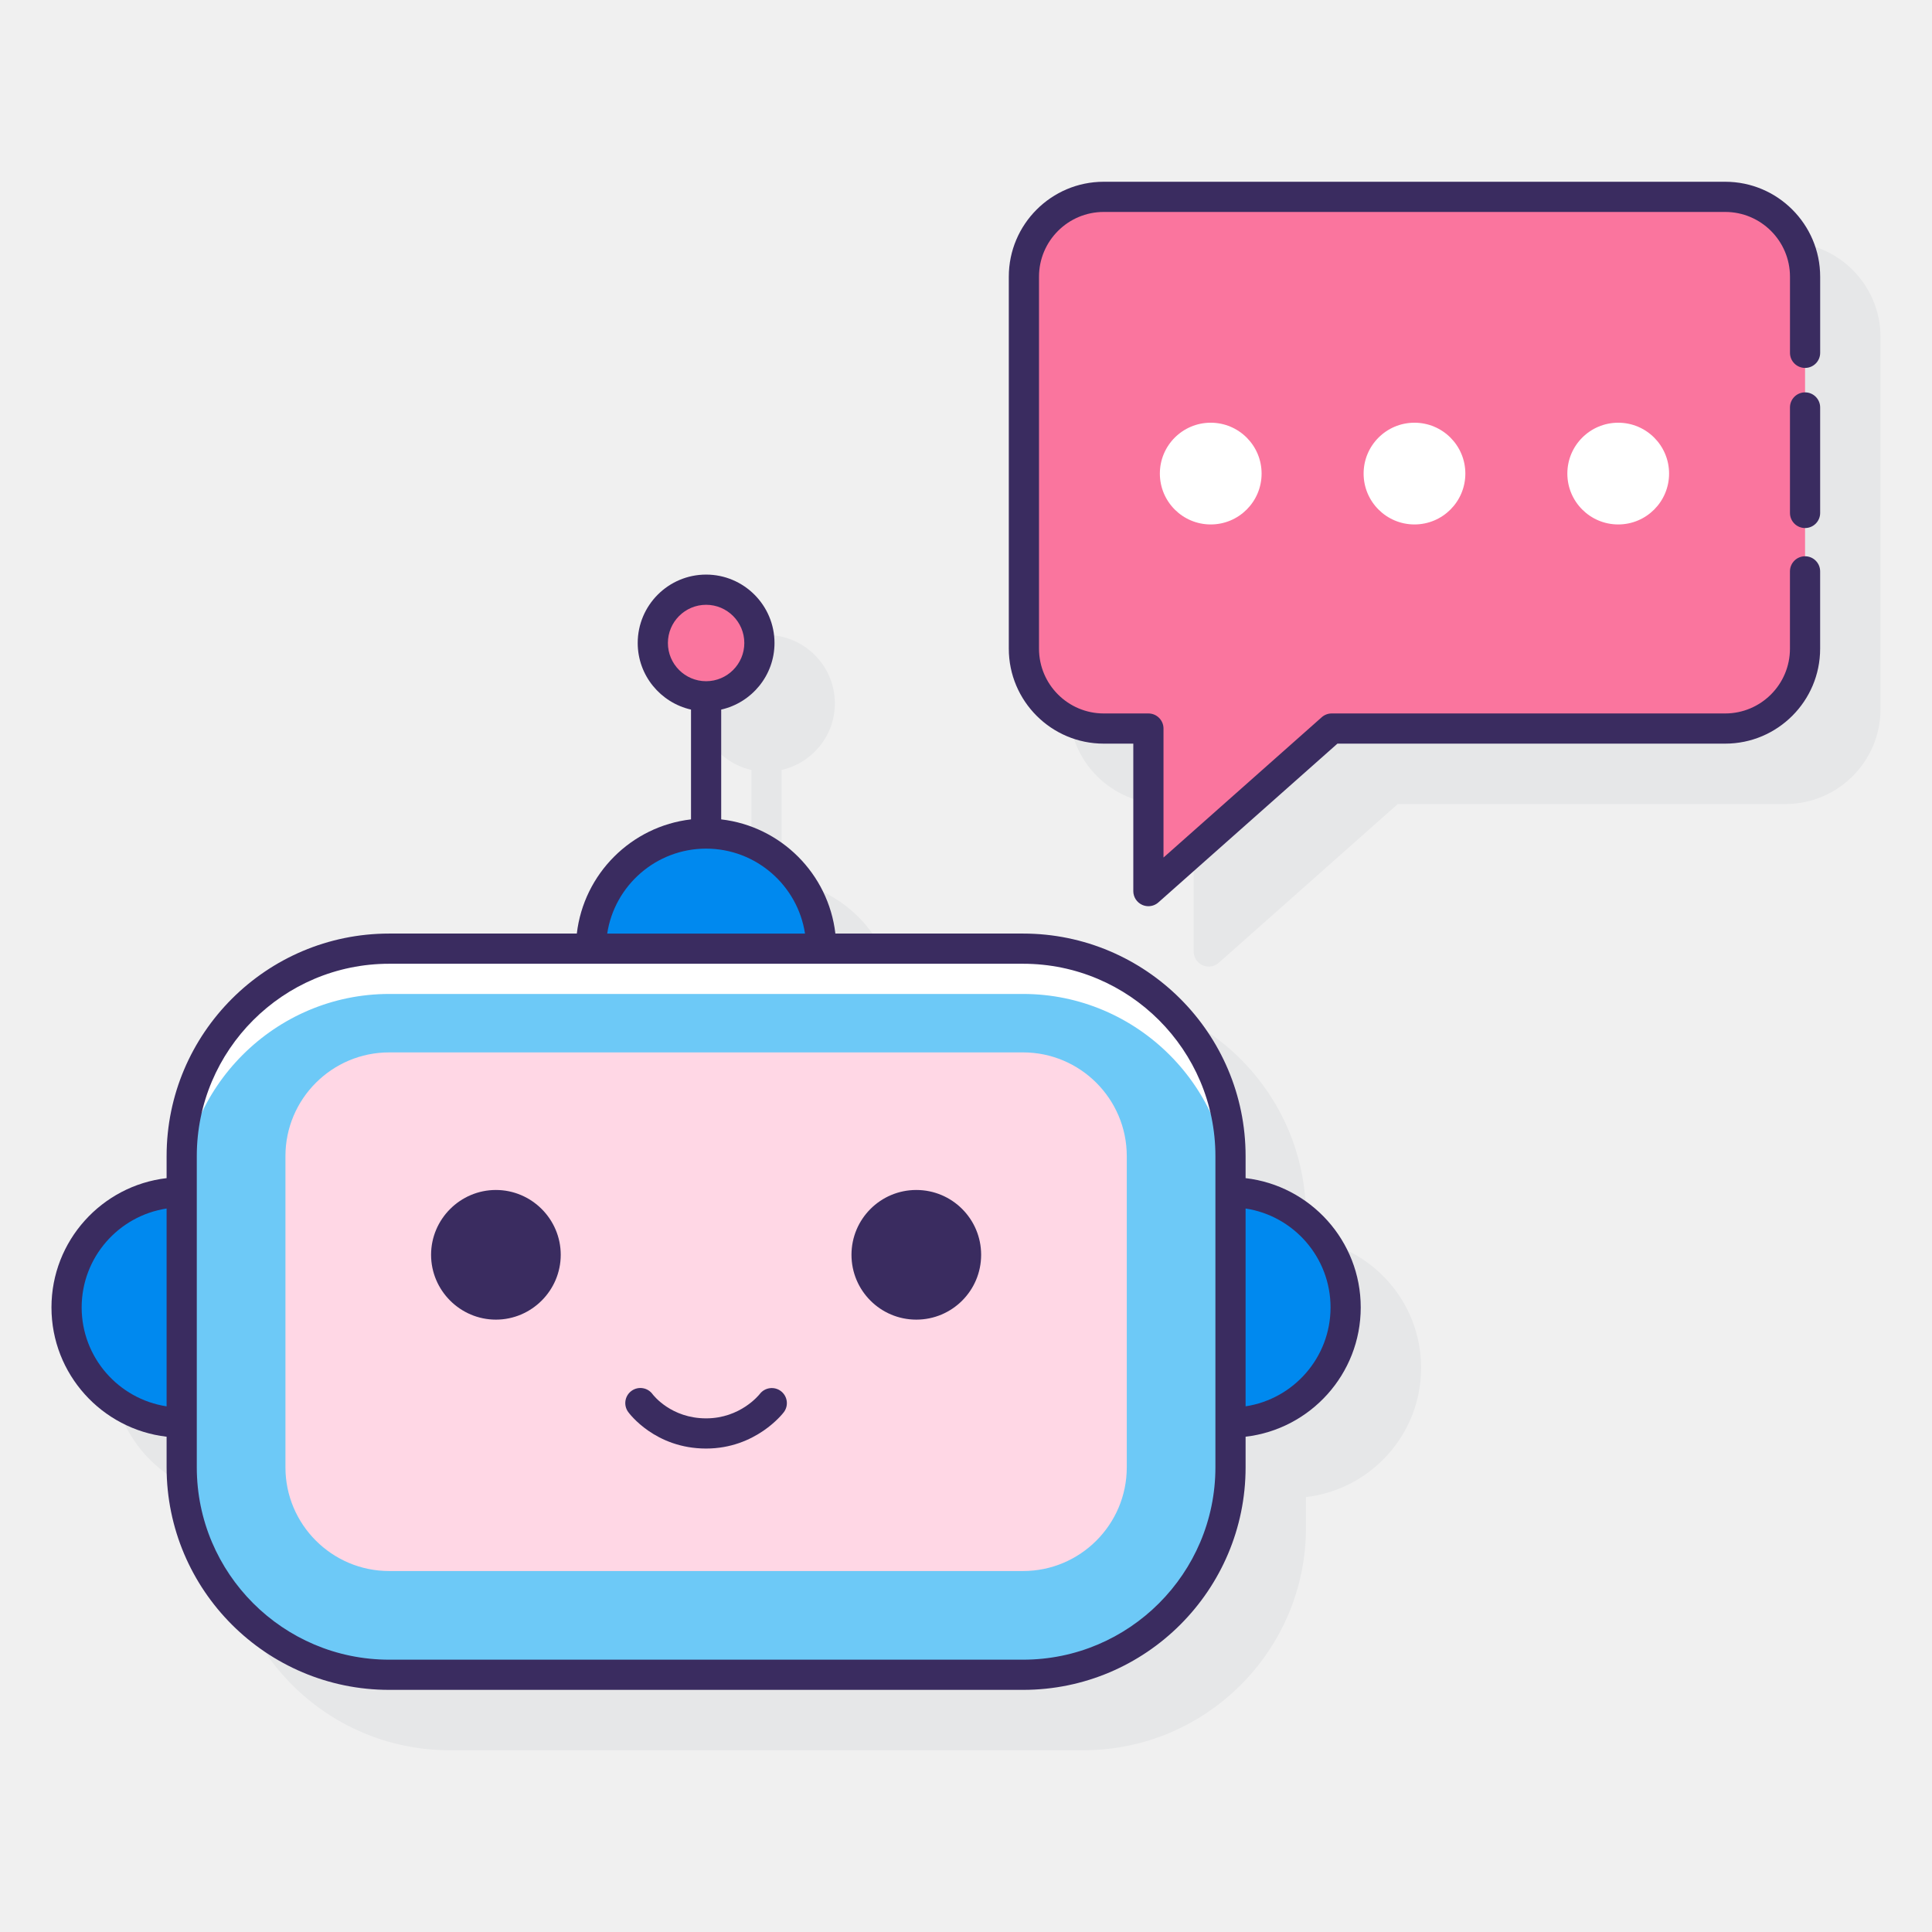
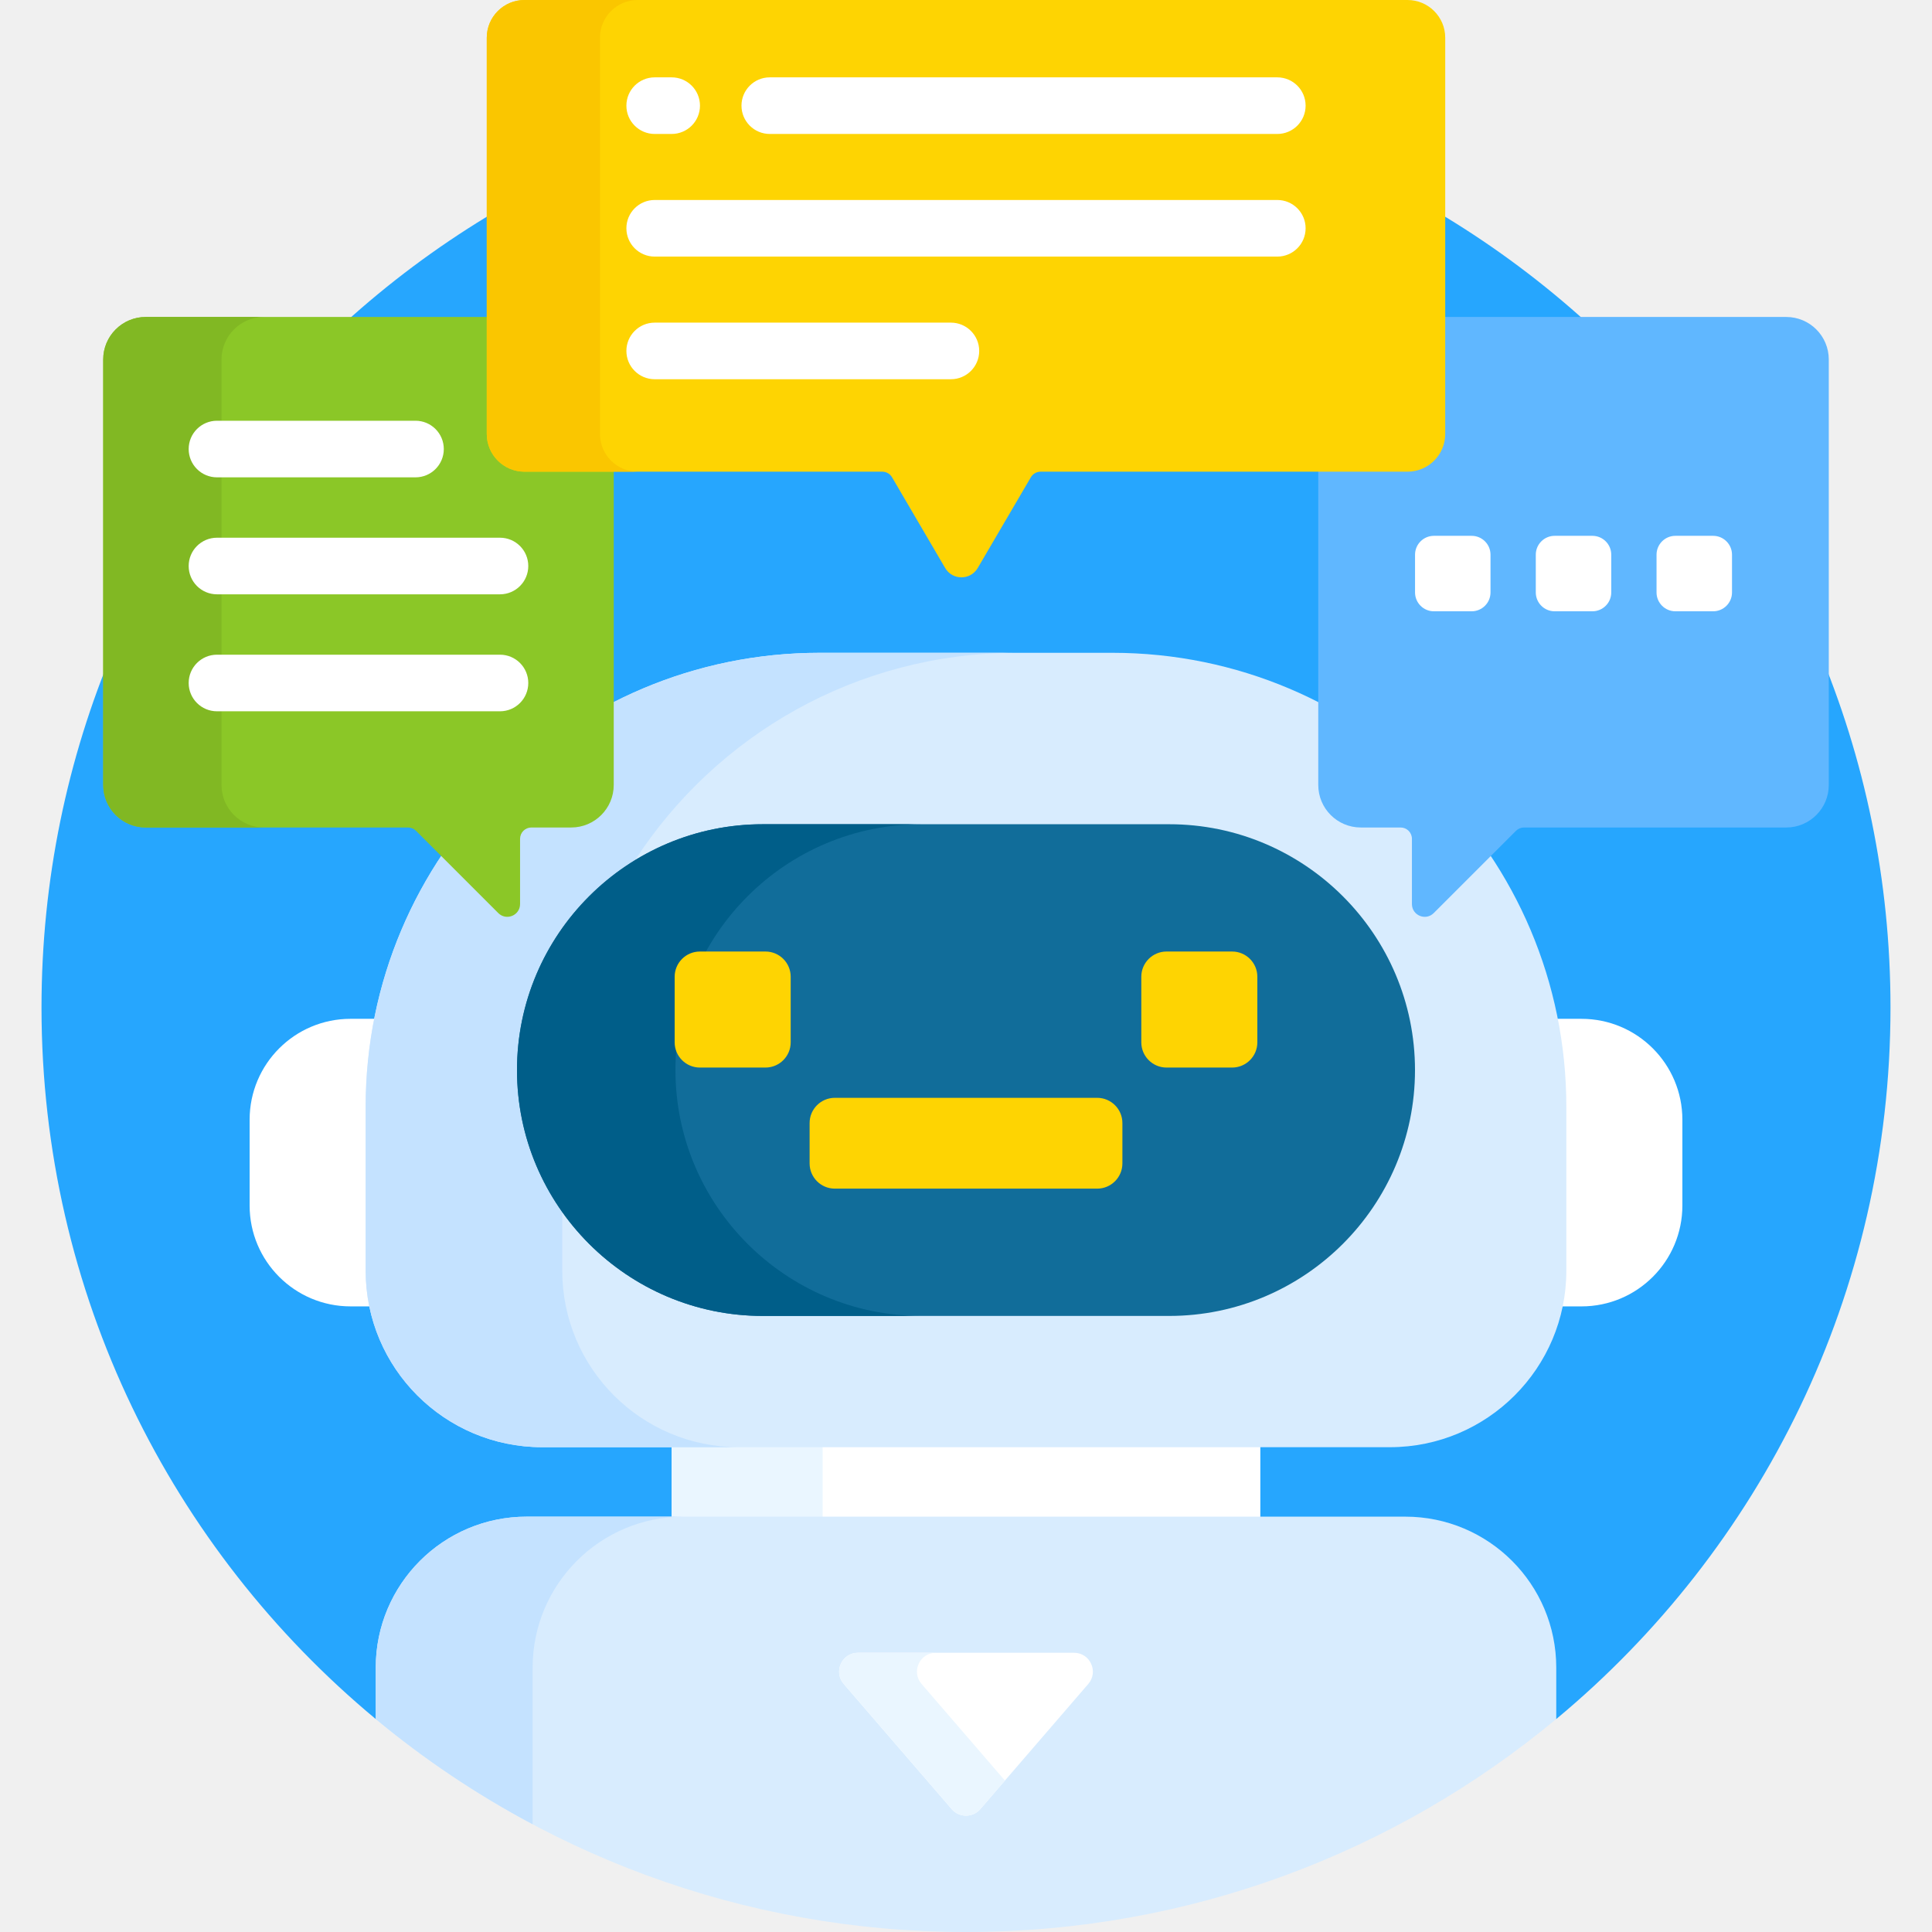
- <svg xmlns="http://www.w3.org/2000/svg" id="Layer_1" enable-background="new 0 0 128 128" height="512" viewBox="0 0 128 128" width="512">
-   <path d="m86.524 82.055v-1.459c0-8.13-6.614-14.745-14.744-14.745h-12.434c-.46-3.959-3.606-7.105-7.565-7.565v-7.274c2.018-.458 3.532-2.258 3.532-4.412 0-2.499-2.033-4.531-4.532-4.531s-4.531 2.033-4.531 4.531c0 2.154 1.514 3.955 3.531 4.412v7.274c-3.959.46-7.105 3.607-7.565 7.565h-12.433c-8.131 0-14.745 6.614-14.745 14.745v1.459c-4.288.498-7.628 4.147-7.628 8.566s3.34 8.067 7.628 8.565v2.027c0 8.13 6.614 14.745 14.745 14.745h41.997c8.13 0 14.744-6.614 14.744-14.745v-2.027c4.288-.498 7.628-4.146 7.628-8.565s-3.34-8.068-7.628-8.566z" fill="#e6e7e8" />
-   <path d="m118.301 16.042h-41.177c-3.467 0-6.288 2.821-6.288 6.288v24.648c0 3.468 2.821 6.29 6.288 6.29h1.96v9.77c0 .394.23.75.59.912.132.059.271.088.41.088.24 0 .477-.086.663-.252l11.861-10.518h25.692c3.468 0 6.289-2.821 6.289-6.29v-24.648c.001-3.467-2.82-6.288-6.288-6.288z" fill="#e6e7e8" />
-   <path d="m67.78 110.957h-41.997c-7.559 0-13.745-6.185-13.745-13.745v-20.616c0-7.559 6.185-13.744 13.745-13.744h41.997c7.559 0 13.745 6.185 13.745 13.744v20.617c-.001 7.559-6.186 13.744-13.745 13.744z" fill="#6dc9f7" />
-   <path d="m67.78 62.852h-41.997c-7.559 0-13.745 6.185-13.745 13.745v3c0-7.56 6.185-13.745 13.745-13.745h41.997c7.56 0 13.745 6.185 13.745 13.745v-3c-.001-7.56-6.186-13.745-13.745-13.745z" fill="#fff" />
-   <path d="m25.783 104.085c-3.79 0-6.872-3.083-6.872-6.872v-20.617c0-3.79 3.083-6.872 6.872-6.872h41.997c3.79 0 6.872 3.083 6.872 6.872v20.617c0 3.79-3.083 6.872-6.872 6.872z" fill="#ffd7e5" />
-   <path d="m12.038 78.992v15.256c-4.215 0-7.628-3.413-7.628-7.628s3.413-7.628 7.628-7.628z" fill="#0089ef" />
-   <path d="m89.153 86.62c0 4.215-3.413 7.628-7.628 7.628v-15.256c4.214 0 7.628 3.413 7.628 7.628z" fill="#0089ef" />
-   <path d="m46.781 55.224c-4.215 0-7.628 3.413-7.628 7.628h15.257c0-4.215-3.414-7.628-7.629-7.628z" fill="#0089ef" />
-   <circle cx="46.781" cy="42.601" fill="#fa759e" r="3.532" />
-   <path d="m73.124 48.267c-2.921 0-5.288-2.368-5.288-5.289v-24.648c0-2.919 2.367-5.288 5.288-5.288h41.177c2.921 0 5.289 2.368 5.289 5.288v24.648c0 2.922-2.367 5.289-5.289 5.289h-26.073l-12.144 10.77v-10.77z" fill="#fa759e" />
-   <g fill="#3a2c60">
-     <path d="m32.855 78.839c-2.362 0-4.295 1.933-4.295 4.295s1.933 4.295 4.295 4.295c2.362 0 4.295-1.933 4.295-4.295s-1.932-4.295-4.295-4.295z" />
-     <circle cx="60.708" cy="83.134" r="4.295" />
-     <path d="m50.342 92.349c-.052.066-1.291 1.621-3.561 1.621-2.312 0-3.487-1.524-3.547-1.602-.324-.443-.945-.543-1.392-.221-.448.323-.549.948-.226 1.396.071.099 1.789 2.427 5.164 2.427 3.289 0 5.076-2.31 5.15-2.408.332-.438.246-1.059-.189-1.394-.433-.332-1.061-.254-1.399.181z" />
-     <path d="m82.524 78.055v-1.459c0-8.13-6.614-14.745-14.744-14.745h-12.434c-.46-3.959-3.606-7.105-7.565-7.565v-7.274c2.018-.458 3.532-2.258 3.532-4.412 0-2.499-2.033-4.532-4.532-4.532s-4.531 2.033-4.531 4.532c0 2.154 1.514 3.954 3.531 4.412v7.274c-3.959.46-7.105 3.607-7.565 7.565h-12.433c-8.131 0-14.745 6.614-14.745 14.745v1.459c-4.288.498-7.628 4.146-7.628 8.566 0 4.419 3.34 8.067 7.628 8.565v2.027c0 8.13 6.614 14.745 14.745 14.745h41.997c8.13 0 14.744-6.614 14.744-14.745v-2.027c4.288-.498 7.628-4.146 7.628-8.565 0-4.42-3.34-8.068-7.628-8.566zm-38.274-35.454c0-1.396 1.136-2.532 2.531-2.532 1.396 0 2.532 1.136 2.532 2.532s-1.136 2.531-2.532 2.531c-1.395 0-2.531-1.135-2.531-2.531zm2.531 13.623c3.314 0 6.069 2.446 6.553 5.628h-13.105c.483-3.182 3.238-5.628 6.552-5.628zm-41.371 30.397c0-3.315 2.446-6.069 5.628-6.553v13.106c-3.182-.485-5.628-3.239-5.628-6.553zm75.114 10.592c0 7.027-5.717 12.745-12.744 12.745h-41.997c-7.027 0-12.745-5.717-12.745-12.745v-2.964-15.257-2.396c0-7.027 5.718-12.745 12.745-12.745h13.37 15.256 13.371c7.027 0 12.744 5.717 12.744 12.745v2.396 15.256zm2-4.04v-13.106c3.182.484 5.628 3.238 5.628 6.553s-2.446 6.069-5.628 6.553z" />
-     <path d="m114.301 12.042h-41.177c-3.467 0-6.288 2.821-6.288 6.288v24.648c0 3.468 2.821 6.29 6.288 6.29h1.96v9.77c0 .394.23.75.59.912.132.059.271.088.41.088.24 0 .477-.086.663-.252l11.861-10.518h25.692c3.468 0 6.289-2.821 6.289-6.29v-5.124c0-.552-.447-1-1-1s-1 .448-1 1v5.124c0 2.365-1.924 4.29-4.289 4.29h-26.071c-.244 0-.48.089-.663.252l-10.481 9.294v-8.546c0-.552-.447-1-1-1h-2.96c-2.364 0-4.288-1.924-4.288-4.29v-24.648c0-2.364 1.924-4.288 4.288-4.288h41.177c2.365 0 4.289 1.923 4.289 4.288v5.046c0 .552.447 1 1 1s1-.448 1-1v-5.046c-.001-3.467-2.822-6.288-6.29-6.288z" />
-     <path d="m119.59 25.995c-.553 0-1 .448-1 1v6.989c0 .552.447 1 1 1s1-.448 1-1v-6.989c0-.552-.447-1-1-1z" />
+ <svg xmlns="http://www.w3.org/2000/svg" id="Capa_1" enable-background="new 0 0 512 512" height="512" viewBox="0 0 512 512" width="512">
+   <g>
+     <path d="m256 22c-135.31 0-245 109.69-245 245 0 75.838 34.463 143.623 88.576 188.563l1-.47v-13.163c0-21.505 17.495-39 39-39h232.848c21.505 0 39 17.495 39 39v13.163l1 .47c54.113-44.94 88.576-112.725 88.576-188.563 0-135.31-109.69-245-245-245z" fill="#26a6fe" />
+     <g>
+       <g>
+         <path d="m178 382.523h156v20.407h-156z" fill="#fff" />
+       </g>
+       <g>
+         <path d="m178 382.523h40v20.407h-40z" fill="#eaf6ff" />
+       </g>
+       <g>
+         <path d="m372.424 401.93h-232.848c-22.091 0-40 17.909-40 40v13.633c42.435 35.241 96.953 56.437 156.424 56.437s113.989-21.196 156.424-56.437v-13.633c0-22.092-17.909-40-40-40z" fill="#d8ecfe" />
+       </g>
+       <path d="m141.153 441.93c0-22.091 17.909-40 40-40h-41.576c-22.091 0-40 17.909-40 40v13.633c12.82 10.646 26.748 20 41.576 27.886z" fill="#c4e2ff" />
+       <g>
+         <path d="m259.786 479.437 28.618-33.171c2.795-3.24.493-8.266-3.786-8.266h-57.235c-4.279 0-6.581 5.026-3.786 8.266l28.618 33.171c1.994 2.312 5.576 2.312 7.571 0z" fill="#fff" />
+       </g>
+       <path d="m244.224 446.266c-2.795-3.24-.494-8.266 3.786-8.266h-20.627c-4.279 0-6.581 5.026-3.786 8.266l28.617 33.171c1.995 2.312 5.577 2.312 7.572 0l6.528-7.567z" fill="#eaf6ff" />
+       <g>
+         <g>
+           <path d="m97.902 336.729v-43.404c0-7.981.794-15.779 2.296-23.326h-7.306c-14.768 0-26.739 11.971-26.739 26.739v22.728c0 14.768 11.971 26.739 26.739 26.739h6.003c-.647-3.058-.993-6.227-.993-9.476z" fill="#fff" />
+         </g>
+         <g>
+           <path d="m419.108 270h-7.306c1.502 7.546 2.296 15.345 2.296 23.326v43.404c0 3.249-.346 6.418-.992 9.477h6.003c14.768 0 26.739-11.971 26.739-26.739v-22.728c-.001-14.769-11.972-26.74-26.74-26.74z" fill="#fff" />
+         </g>
+       </g>
+       <g>
+         <path d="m368.304 383.523h-224.608c-25.843 0-46.793-20.95-46.793-46.793v-43.404c0-66.454 53.871-120.326 120.325-120.326h77.543c66.454 0 120.326 53.872 120.326 120.326v43.404c0 25.843-20.95 46.793-46.793 46.793z" fill="#d8ecfe" />
+       </g>
+       <path d="m149 336.729v-15.555c-7.539-10.63-11.989-23.597-11.989-37.592 0-23.534 12.544-44.192 31.296-55.644 21.445-33.062 58.675-54.938 101.019-54.938h-52.098c-66.454 0-120.326 53.872-120.326 120.326v43.404c0 25.843 20.95 46.793 46.793 46.793h52.098c-25.843 0-46.793-20.95-46.793-46.794z" fill="#c4e2ff" />
+       <g>
+         <path d="m202.164 348.736c-35.925 0-65.153-29.228-65.153-65.153s29.228-65.153 65.153-65.153h107.672c35.925 0 65.153 29.228 65.153 65.153s-29.228 65.153-65.153 65.153z" fill="#116d9a" />
+       </g>
+       <g>
+         <path d="m179 283.583c0-35.925 29.228-65.153 65.153-65.153h-41.989c-35.925 0-65.153 29.228-65.153 65.153s29.228 65.153 65.153 65.153h41.989c-35.925 0-65.153-29.228-65.153-65.153z" fill="#005e89" />
+       </g>
+       <g>
+         <path d="m290.761 315.001h-69.522c-3.692 0-6.685-2.993-6.685-6.685v-10.696c0-3.692 2.993-6.685 6.685-6.685h69.522c3.692 0 6.685 2.993 6.685 6.685v10.696c0 3.692-2.993 6.685-6.685 6.685z" fill="#fed402" />
+       </g>
+       <g>
+         <g>
+           <path d="m202.856 282.914h-17.38c-3.692 0-6.685-2.993-6.685-6.685v-17.38c0-3.692 2.993-6.685 6.685-6.685h17.38c3.692 0 6.685 2.993 6.685 6.685v17.38c0 3.692-2.993 6.685-6.685 6.685z" fill="#fed402" />
+         </g>
+         <g>
+           <path d="m326.524 282.914h-17.38c-3.692 0-6.685-2.993-6.685-6.685v-17.38c0-3.692 2.993-6.685 6.685-6.685h17.38c3.692 0 6.685 2.993 6.685 6.685v17.38c0 3.692-2.993 6.685-6.685 6.685z" fill="#fed402" />
+         </g>
+       </g>
+     </g>
+     <g>
+       <g>
+         <g>
+           <path d="m360.627 84h112.745c6.227 0 11.275 5.048 11.275 11.275v112.745c0 6.227-5.048 11.275-11.275 11.275h-69.501c-.796 0-1.559.316-2.121.879l-21.8 21.8c-2.131 2.131-5.774.622-5.774-2.392v-17.287c0-1.657-1.343-3-3-3h-10.548c-6.227 0-11.275-5.048-11.275-11.275v-112.746c0-6.226 5.048-11.274 11.274-11.274z" fill="#60b7ff" />
+         </g>
+         <g>
+           <g>
+             <path d="m444 162h10c2.761 0 5-2.239 5-5v-10c0-2.761-2.239-5-5-5h-10c-2.761 0-5 2.239-5 5v10c0 2.761 2.239 5 5 5z" fill="#fff" />
+           </g>
+           <g>
+             <path d="m412 162h10c2.761 0 5-2.239 5-5v-10c0-2.761-2.239-5-5-5h-10c-2.761 0-5 2.239-5 5v10c0 2.761 2.239 5 5 5z" fill="#fff" />
+           </g>
+           <g>
+             <path d="m380 162h10c2.761 0 5-2.239 5-5v-10c0-2.761-2.239-5-5-5h-10c-2.761 0-5 2.239-5 5v10c0 2.761 2.239 5 5 5z" fill="#fff" />
+           </g>
+         </g>
+       </g>
+       <g>
+         <g>
+           <g>
+             <g>
+               <path d="m151.373 84h-112.746c-6.227 0-11.274 5.048-11.274 11.274v112.746c0 6.227 5.048 11.275 11.275 11.275h69.501c.796 0 1.559.316 2.121.879l21.8 21.8c2.131 2.131 5.774.622 5.774-2.392v-17.287c0-1.657 1.343-3 3-3h10.548c6.227 0 11.275-5.048 11.275-11.275v-112.746c0-6.226-5.048-11.274-11.274-11.274z" fill="#8bc727" />
+             </g>
+           </g>
+           <g>
+             <path d="m58.706 208.02v-112.746c0-6.226 5.048-11.274 11.274-11.274h-31.353c-6.227 0-11.275 5.048-11.275 11.274v112.746c0 6.227 5.048 11.275 11.275 11.275h31.353c-6.226-.001-11.274-5.049-11.274-11.275z" fill="#81b823" />
+           </g>
+           <g>
+             <g>
+               <path d="m110.112 126.5h-52.612c-4.143 0-7.5-3.358-7.5-7.5s3.357-7.5 7.5-7.5h52.612c4.143 0 7.5 3.358 7.5 7.5s-3.357 7.5-7.5 7.5z" fill="#fff" />
+             </g>
+             <g>
+               <path d="m132.5 157.5h-75c-4.143 0-7.5-3.358-7.5-7.5s3.357-7.5 7.5-7.5h75c4.143 0 7.5 3.358 7.5 7.5s-3.357 7.5-7.5 7.5z" fill="#fff" />
+             </g>
+             <g>
+               <path d="m132.5 188.5h-75c-4.143 0-7.5-3.358-7.5-7.5s3.357-7.5 7.5-7.5h75c4.143 0 7.5 3.358 7.5 7.5s-3.357 7.5-7.5 7.5z" fill="#fff" />
+             </g>
+           </g>
+         </g>
+       </g>
+     </g>
+     <path d="m373 0h-234c-5.523 0-10 4.477-10 10v105c0 5.523 4.477 10 10 10h94.81c1.065 0 2.051.565 2.589 1.484l14.079 24.043c1.931 3.298 6.698 3.298 8.629 0l14.079-24.043c.538-.919 1.524-1.484 2.589-1.484h97.225c5.523 0 10-4.477 10-10v-105c0-5.523-4.477-10-10-10z" fill="#fed402" />
+     <g>
+       <path d="m159 115v-105c0-5.523 4.477-10 10-10h-30c-5.523 0-10 4.477-10 10v105c0 5.523 4.477 10 10 10h30c-5.523 0-10-4.477-10-10z" fill="#fac600" />
+     </g>
+     <g>
+       <path d="m178 35.5h-4.5c-4.143 0-7.5-3.358-7.5-7.5s3.357-7.5 7.5-7.5h4.5c4.143 0 7.5 3.358 7.5 7.5s-3.357 7.5-7.5 7.5z" fill="#fff" />
+     </g>
+     <g>
+       <path d="m338.5 35.5h-134.5c-4.143 0-7.5-3.358-7.5-7.5s3.357-7.5 7.5-7.5h134.5c4.143 0 7.5 3.358 7.5 7.5s-3.357 7.5-7.5 7.5z" fill="#fff" />
+     </g>
+     <g>
+       <path d="m338.5 68h-165c-4.143 0-7.5-3.358-7.5-7.5s3.357-7.5 7.5-7.5h165c4.143 0 7.5 3.358 7.5 7.5s-3.357 7.5-7.5 7.5z" fill="#fff" />
+     </g>
+     <g>
+       <path d="m252 100.5h-78.5c-4.143 0-7.5-3.358-7.5-7.5s3.357-7.5 7.5-7.5h78.5c4.143 0 7.5 3.358 7.5 7.5s-3.357 7.5-7.5 7.5z" fill="#fff" />
+     </g>
  </g>
-   <circle cx="93.713" cy="31.376" fill="#fff" r="3.37" />
-   <circle cx="80.214" cy="31.376" fill="#fff" r="3.37" />
-   <circle cx="107.211" cy="31.376" fill="#fff" r="3.37" />
</svg>
